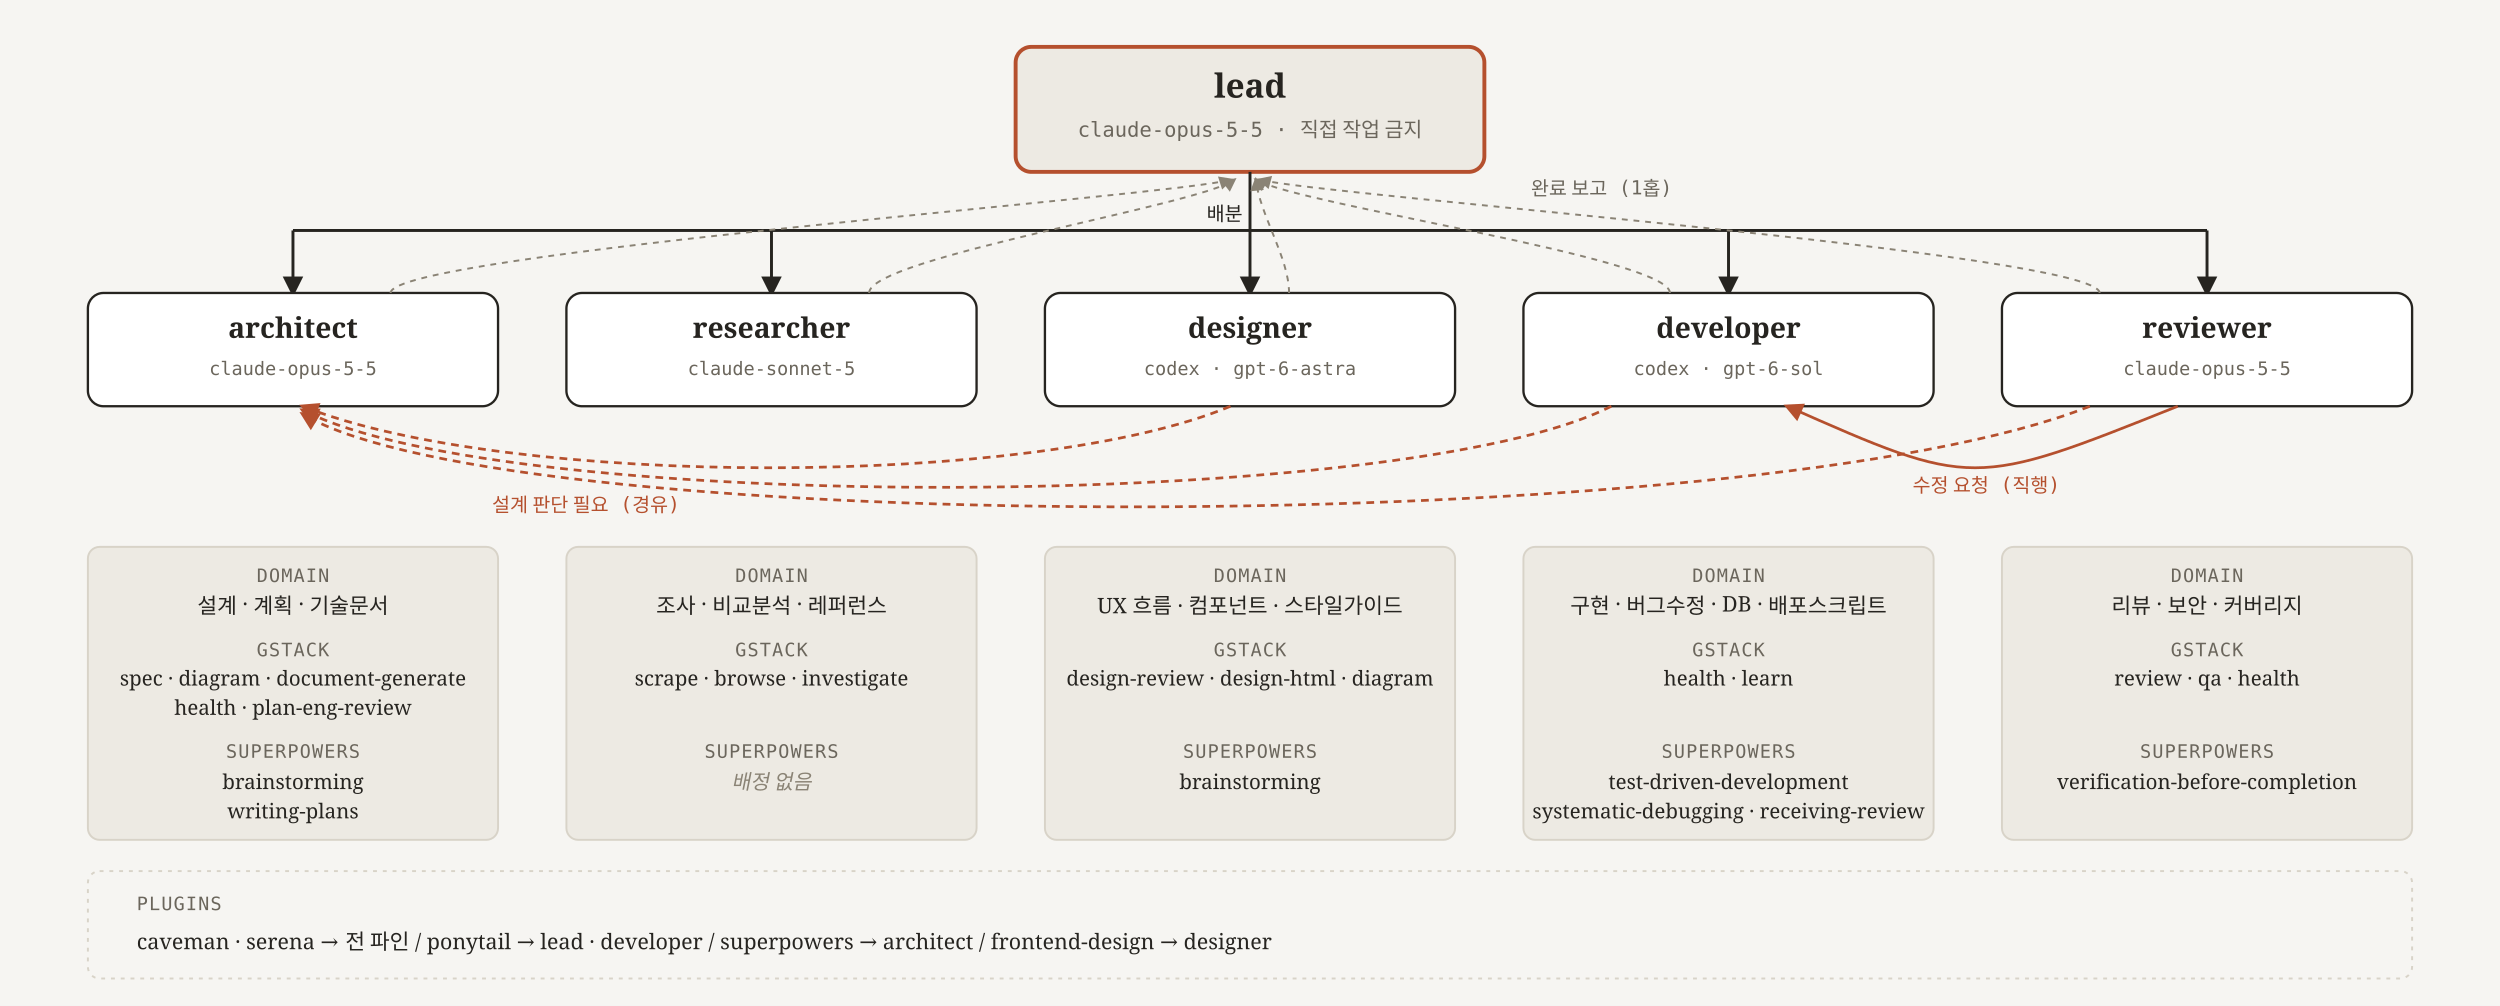
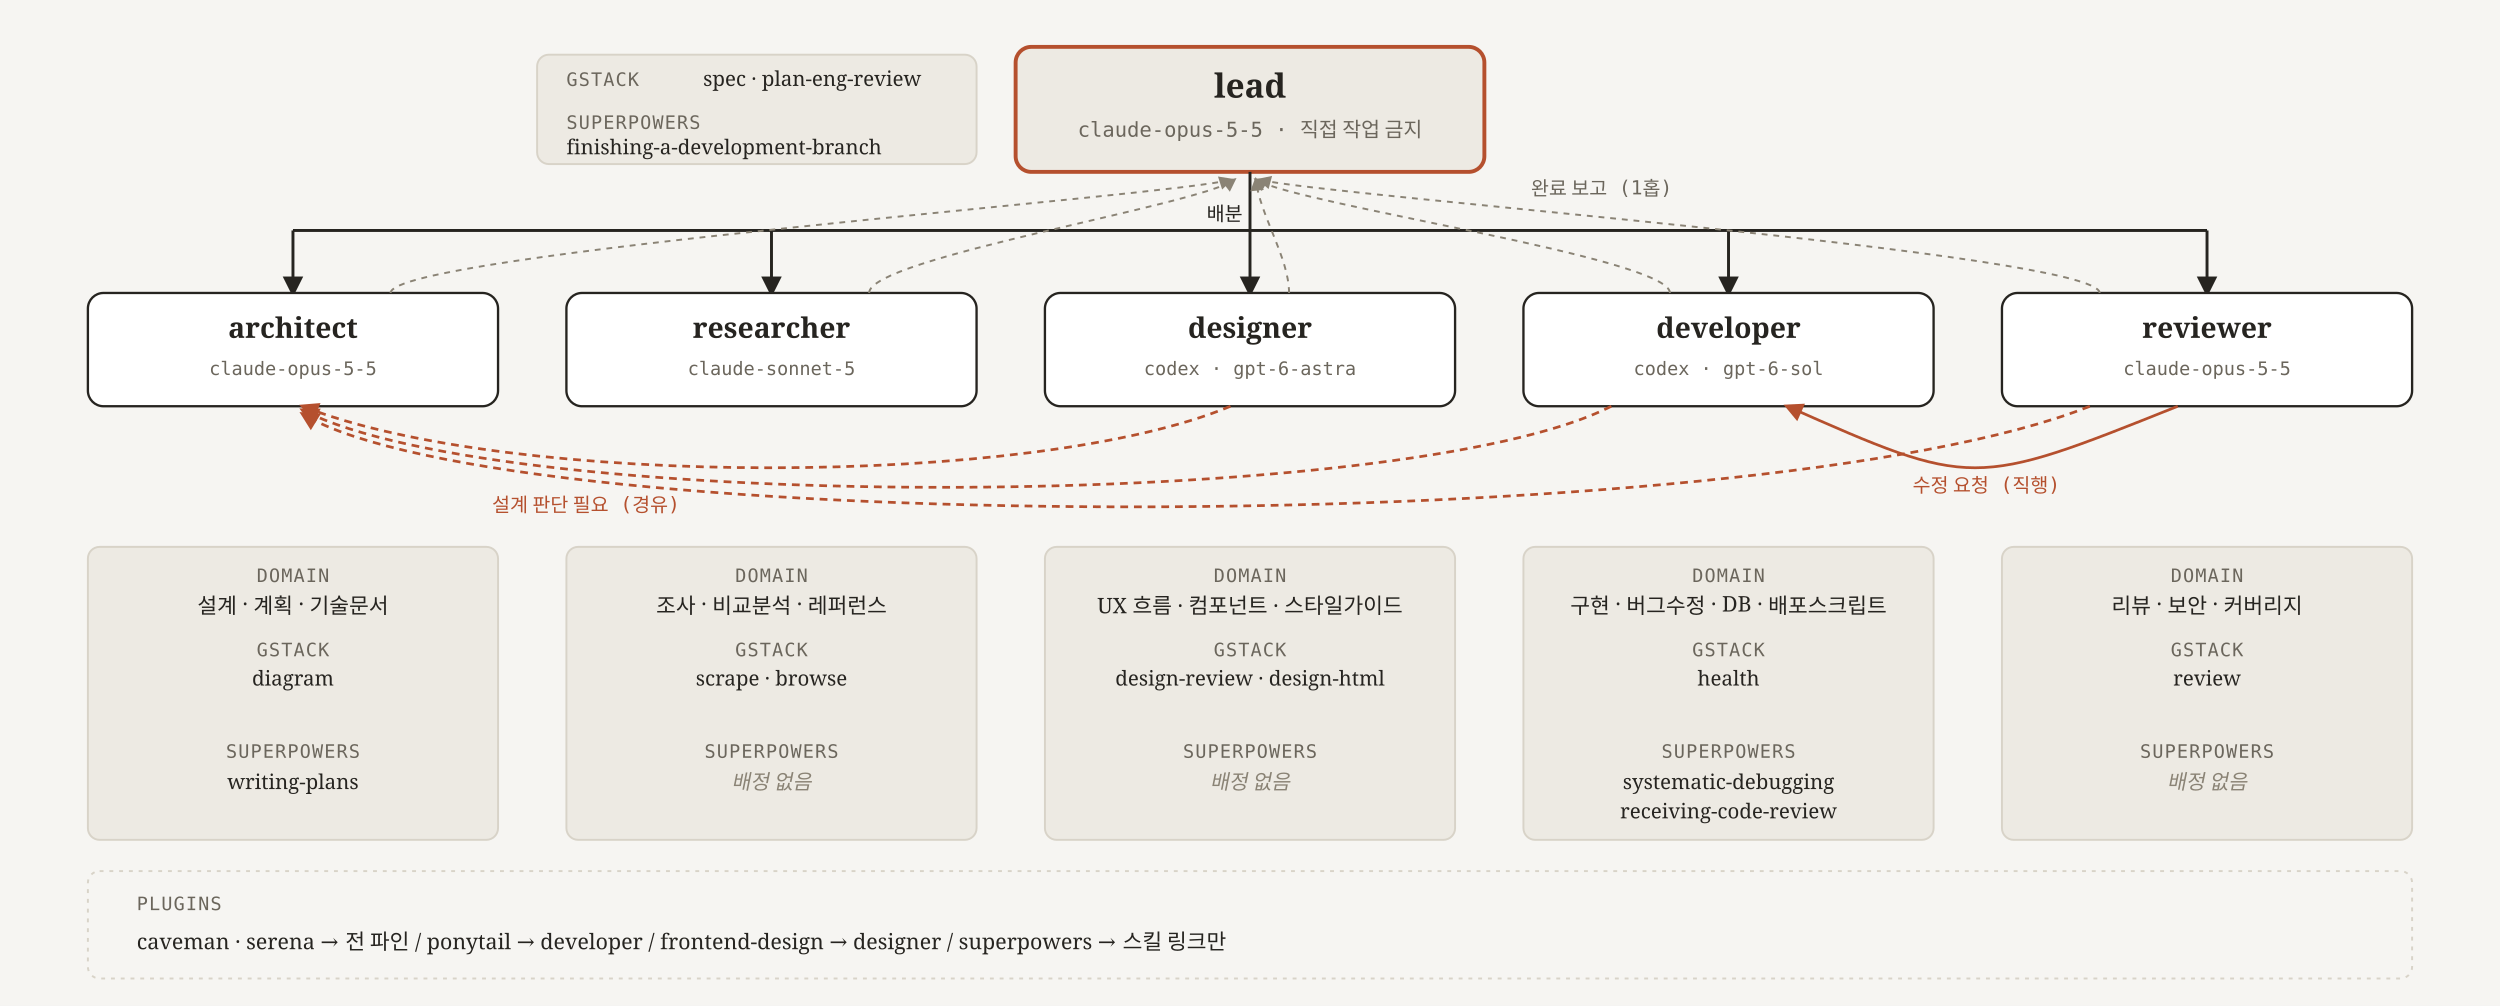
<svg xmlns="http://www.w3.org/2000/svg" viewBox="0 0 1280 515" font-family="Georgia, 'Iowan Old Style', serif" role="img" aria-label="lead 파인이 맨 위에서 5개 역할 파인(architect, researcher, designer, developer, reviewer)에게 작업을 배분하고 보고를 받는 구조. reviewer는 코드 품질 수정요청을 developer에게 직행으로 보내고, developer/designer/reviewer는 설계 판단이 필요할 때(설계 이탈, 설계 정합성 위반 등) architect를 경유한다.">
  <defs>
    <marker id="arrow" viewBox="0 0 10 10" refX="8" refY="5" markerWidth="7" markerHeight="7" orient="auto-start-reverse">
      <path d="M0,0 L10,5 L0,10 z" fill="#262420" />
    </marker>
    <marker id="arrow-dim" viewBox="0 0 10 10" refX="8" refY="5" markerWidth="7" markerHeight="7" orient="auto-start-reverse">
      <path d="M0,0 L10,5 L0,10 z" fill="#8a8375" />
    </marker>
    <marker id="arrow-accent" viewBox="0 0 10 10" refX="8" refY="5" markerWidth="7" markerHeight="7" orient="auto-start-reverse">
      <path d="M0,0 L10,5 L0,10 z" fill="#b5502e" />
    </marker>
  </defs>
  <rect x="0" y="0" width="1280" height="515" fill="#f6f5f2" />
  <rect x="520" y="24" width="240" height="64" rx="8" fill="#edeae3" stroke="#b5502e" stroke-width="2" />
  <text x="640" y="50" text-anchor="middle" font-size="17" font-weight="600" fill="#262420">lead</text>
  <text x="640" y="70" text-anchor="middle" font-family="ui-monospace, Consolas, monospace" font-size="10.5" fill="#6b665c">claude-opus-5-5 · 직접 작업 금지</text>
+   <rect x="275" y="28" width="225" height="56" rx="6" fill="#edeae3" stroke="#d8d3c8" stroke-width="1" />
+   <text x="290" y="44" font-family="ui-monospace, Consolas, monospace" font-size="9.5" fill="#6b665c" letter-spacing="0.06em">GSTACK</text>
+   <text x="360" y="44" font-size="10.5" fill="#262420">spec · plan-eng-review</text>
+   <text x="290" y="66" font-family="ui-monospace, Consolas, monospace" font-size="9.5" fill="#6b665c" letter-spacing="0.06em">SUPERPOWERS</text>
+   <text x="290" y="79" font-size="10.5" fill="#262420">finishing-a-development-branch</text>
  <line x1="640" y1="88" x2="640" y2="118" stroke="#262420" stroke-width="1.5" />
  <line x1="150" y1="118" x2="1130" y2="118" stroke="#262420" stroke-width="1.5" />
  <line x1="150" y1="118" x2="150" y2="150" stroke="#262420" stroke-width="1.5" marker-end="url(#arrow)" />
  <line x1="395" y1="118" x2="395" y2="150" stroke="#262420" stroke-width="1.5" marker-end="url(#arrow)" />
  <line x1="640" y1="118" x2="640" y2="150" stroke="#262420" stroke-width="1.5" marker-end="url(#arrow)" />
  <line x1="885" y1="118" x2="885" y2="150" stroke="#262420" stroke-width="1.5" marker-end="url(#arrow)" />
  <line x1="1130" y1="118" x2="1130" y2="150" stroke="#262420" stroke-width="1.5" marker-end="url(#arrow)" />
  <text x="627" y="113" text-anchor="middle" font-family="ui-monospace, Consolas, monospace" font-size="10" fill="#262420">배분</text>
  <g>
    <rect x="45" y="150" width="210" height="58" rx="8" fill="#ffffff" stroke="#262420" stroke-width="1.2" />
    <text x="150" y="173" text-anchor="middle" font-size="14.5" font-weight="600" fill="#262420">architect</text>
    <text x="150" y="192" text-anchor="middle" font-family="ui-monospace, Consolas, monospace" font-size="9.5" fill="#6b665c">claude-opus-5-5</text>
  </g>
  <g>
    <rect x="290" y="150" width="210" height="58" rx="8" fill="#ffffff" stroke="#262420" stroke-width="1.2" />
    <text x="395" y="173" text-anchor="middle" font-size="14.5" font-weight="600" fill="#262420">researcher</text>
    <text x="395" y="192" text-anchor="middle" font-family="ui-monospace, Consolas, monospace" font-size="9.5" fill="#6b665c">claude-sonnet-5</text>
  </g>
  <g>
    <rect x="535" y="150" width="210" height="58" rx="8" fill="#ffffff" stroke="#262420" stroke-width="1.2" />
    <text x="640" y="173" text-anchor="middle" font-size="14.5" font-weight="600" fill="#262420">designer</text>
    <text x="640" y="192" text-anchor="middle" font-family="ui-monospace, Consolas, monospace" font-size="9.5" fill="#6b665c">codex · gpt-6-astra</text>
  </g>
  <g>
    <rect x="780" y="150" width="210" height="58" rx="8" fill="#ffffff" stroke="#262420" stroke-width="1.2" />
    <text x="885" y="173" text-anchor="middle" font-size="14.5" font-weight="600" fill="#262420">developer</text>
    <text x="885" y="192" text-anchor="middle" font-family="ui-monospace, Consolas, monospace" font-size="9.5" fill="#6b665c">codex · gpt-6-sol</text>
  </g>
  <g>
    <rect x="1025" y="150" width="210" height="58" rx="8" fill="#ffffff" stroke="#262420" stroke-width="1.2" />
    <text x="1130" y="173" text-anchor="middle" font-size="14.5" font-weight="600" fill="#262420">reviewer</text>
    <text x="1130" y="192" text-anchor="middle" font-family="ui-monospace, Consolas, monospace" font-size="9.5" fill="#6b665c">claude-opus-5-5</text>
  </g>
  <path d="M 200 150 C 200 130, 605 100, 630 92" fill="none" stroke="#8a8375" stroke-width="1" stroke-dasharray="3,3" marker-end="url(#arrow-dim)" />
  <path d="M 445 150 C 445 132, 615 105, 632 92" fill="none" stroke="#8a8375" stroke-width="1" stroke-dasharray="3,3" marker-end="url(#arrow-dim)" />
  <path d="M 660 150 C 660 132, 645 110, 643 92" fill="none" stroke="#8a8375" stroke-width="1" stroke-dasharray="3,3" marker-end="url(#arrow-dim)" />
  <path d="M 855 150 C 855 132, 665 105, 643 92" fill="none" stroke="#8a8375" stroke-width="1" stroke-dasharray="3,3" marker-end="url(#arrow-dim)" />
  <path d="M 1075 150 C 1075 130, 675 100, 645 92" fill="none" stroke="#8a8375" stroke-width="1" stroke-dasharray="3,3" marker-end="url(#arrow-dim)" />
  <text x="820" y="100" text-anchor="middle" font-family="ui-monospace, Consolas, monospace" font-size="10" fill="#6b665c">완료 보고 (1홉)</text>
  <path d="M 1115 208 C 1010 250, 1010 250, 915 208" fill="none" stroke="#b5502e" stroke-width="1.4" marker-end="url(#arrow-accent)" />
  <text x="1017" y="252" text-anchor="middle" font-family="ui-monospace, Consolas, monospace" font-size="10" fill="#b5502e">수정 요청 (직행)</text>
  <path d="M 630 208 C 530 250, 260 250, 155 208" fill="none" stroke="#b5502e" stroke-width="1.4" stroke-dasharray="4,3" marker-end="url(#arrow-accent)" />
  <path d="M 825 208 C 720 262, 260 264, 155 210" fill="none" stroke="#b5502e" stroke-width="1.4" stroke-dasharray="4,3" marker-end="url(#arrow-accent)" />
  <path d="M 1070 208 C 900 276, 260 276, 155 212" fill="none" stroke="#b5502e" stroke-width="1.4" stroke-dasharray="4,3" marker-end="url(#arrow-accent)" />
  <text x="300" y="262" text-anchor="middle" font-family="ui-monospace, Consolas, monospace" font-size="10" fill="#b5502e">설계 판단 필요 (경유)</text>
  <rect x="45" y="280" width="210" height="150" rx="6" fill="#edeae3" stroke="#d8d3c8" stroke-width="1" />
  <text x="150" y="298" text-anchor="middle" font-family="ui-monospace, Consolas, monospace" font-size="9.5" fill="#6b665c" letter-spacing="0.06em">DOMAIN</text>
  <text x="150" y="314" text-anchor="middle" font-size="11" fill="#262420">설계 · 계획 · 기술문서</text>
  <text x="150" y="336" text-anchor="middle" font-family="ui-monospace, Consolas, monospace" font-size="9.5" fill="#6b665c" letter-spacing="0.06em">GSTACK</text>
-   <text x="150" y="351" text-anchor="middle" font-size="10.5" fill="#262420">spec · diagram · document-generate</text>
-   <text x="150" y="366" text-anchor="middle" font-size="10.5" fill="#262420">health · plan-eng-review</text>
+   <text x="150" y="351" text-anchor="middle" font-size="10.5" fill="#262420">diagram</text>
  <text x="150" y="388" text-anchor="middle" font-family="ui-monospace, Consolas, monospace" font-size="9.5" fill="#6b665c" letter-spacing="0.06em">SUPERPOWERS</text>
-   <text x="150" y="404" text-anchor="middle" font-size="10.5" fill="#262420">brainstorming</text>
-   <text x="150" y="419" text-anchor="middle" font-size="10.5" fill="#262420">writing-plans</text>
+   <text x="150" y="404" text-anchor="middle" font-size="10.5" fill="#262420">writing-plans</text>
  <rect x="290" y="280" width="210" height="150" rx="6" fill="#edeae3" stroke="#d8d3c8" stroke-width="1" />
  <text x="395" y="298" text-anchor="middle" font-family="ui-monospace, Consolas, monospace" font-size="9.5" fill="#6b665c" letter-spacing="0.06em">DOMAIN</text>
  <text x="395" y="314" text-anchor="middle" font-size="11" fill="#262420">조사 · 비교분석 · 레퍼런스</text>
  <text x="395" y="336" text-anchor="middle" font-family="ui-monospace, Consolas, monospace" font-size="9.5" fill="#6b665c" letter-spacing="0.06em">GSTACK</text>
-   <text x="395" y="351" text-anchor="middle" font-size="10.5" fill="#262420">scrape · browse · investigate</text>
+   <text x="395" y="351" text-anchor="middle" font-size="10.5" fill="#262420">scrape · browse</text>
  <text x="395" y="388" text-anchor="middle" font-family="ui-monospace, Consolas, monospace" font-size="9.5" fill="#6b665c" letter-spacing="0.06em">SUPERPOWERS</text>
  <text x="395" y="404" text-anchor="middle" font-size="10.5" fill="#8a8375" font-style="italic">배정 없음</text>
  <rect x="535" y="280" width="210" height="150" rx="6" fill="#edeae3" stroke="#d8d3c8" stroke-width="1" />
  <text x="640" y="298" text-anchor="middle" font-family="ui-monospace, Consolas, monospace" font-size="9.5" fill="#6b665c" letter-spacing="0.06em">DOMAIN</text>
  <text x="640" y="314" text-anchor="middle" font-size="11" fill="#262420">UX 흐름 · 컴포넌트 · 스타일가이드</text>
  <text x="640" y="336" text-anchor="middle" font-family="ui-monospace, Consolas, monospace" font-size="9.5" fill="#6b665c" letter-spacing="0.06em">GSTACK</text>
-   <text x="640" y="351" text-anchor="middle" font-size="10.5" fill="#262420">design-review · design-html · diagram</text>
+   <text x="640" y="351" text-anchor="middle" font-size="10.5" fill="#262420">design-review · design-html</text>
  <text x="640" y="388" text-anchor="middle" font-family="ui-monospace, Consolas, monospace" font-size="9.5" fill="#6b665c" letter-spacing="0.06em">SUPERPOWERS</text>
-   <text x="640" y="404" text-anchor="middle" font-size="10.5" fill="#262420">brainstorming</text>
+   <text x="640" y="404" text-anchor="middle" font-size="10.5" fill="#8a8375" font-style="italic">배정 없음</text>
  <rect x="780" y="280" width="210" height="150" rx="6" fill="#edeae3" stroke="#d8d3c8" stroke-width="1" />
  <text x="885" y="298" text-anchor="middle" font-family="ui-monospace, Consolas, monospace" font-size="9.5" fill="#6b665c" letter-spacing="0.06em">DOMAIN</text>
  <text x="885" y="314" text-anchor="middle" font-size="11" fill="#262420">구현 · 버그수정 · DB · 배포스크립트</text>
  <text x="885" y="336" text-anchor="middle" font-family="ui-monospace, Consolas, monospace" font-size="9.5" fill="#6b665c" letter-spacing="0.06em">GSTACK</text>
-   <text x="885" y="351" text-anchor="middle" font-size="10.5" fill="#262420">health · learn</text>
+   <text x="885" y="351" text-anchor="middle" font-size="10.5" fill="#262420">health</text>
  <text x="885" y="388" text-anchor="middle" font-family="ui-monospace, Consolas, monospace" font-size="9.5" fill="#6b665c" letter-spacing="0.06em">SUPERPOWERS</text>
-   <text x="885" y="404" text-anchor="middle" font-size="10.5" fill="#262420">test-driven-development</text>
-   <text x="885" y="419" text-anchor="middle" font-size="10.5" fill="#262420">systematic-debugging · receiving-review</text>
+   <text x="885" y="404" text-anchor="middle" font-size="10.5" fill="#262420">systematic-debugging</text>
+   <text x="885" y="419" text-anchor="middle" font-size="10.5" fill="#262420">receiving-code-review</text>
  <rect x="1025" y="280" width="210" height="150" rx="6" fill="#edeae3" stroke="#d8d3c8" stroke-width="1" />
  <text x="1130" y="298" text-anchor="middle" font-family="ui-monospace, Consolas, monospace" font-size="9.5" fill="#6b665c" letter-spacing="0.06em">DOMAIN</text>
  <text x="1130" y="314" text-anchor="middle" font-size="11" fill="#262420">리뷰 · 보안 · 커버리지</text>
  <text x="1130" y="336" text-anchor="middle" font-family="ui-monospace, Consolas, monospace" font-size="9.5" fill="#6b665c" letter-spacing="0.06em">GSTACK</text>
-   <text x="1130" y="351" text-anchor="middle" font-size="10.5" fill="#262420">review · qa · health</text>
+   <text x="1130" y="351" text-anchor="middle" font-size="10.5" fill="#262420">review</text>
  <text x="1130" y="388" text-anchor="middle" font-family="ui-monospace, Consolas, monospace" font-size="9.5" fill="#6b665c" letter-spacing="0.06em">SUPERPOWERS</text>
-   <text x="1130" y="404" text-anchor="middle" font-size="10.5" fill="#262420">verification-before-completion</text>
+   <text x="1130" y="404" text-anchor="middle" font-size="10.5" fill="#8a8375" font-style="italic">배정 없음</text>
  <rect x="45" y="446" width="1190" height="55" rx="6" fill="none" stroke="#d8d3c8" stroke-width="1" stroke-dasharray="2,3" />
  <text x="70" y="466" font-family="ui-monospace, Consolas, monospace" font-size="9.5" fill="#6b665c" letter-spacing="0.06em">PLUGINS</text>
-   <text x="70" y="486" font-size="11" fill="#262420">caveman · serena → 전 파인 / ponytail → lead · developer / superpowers → architect / frontend-design → designer</text>
+   <text x="70" y="486" font-size="11" fill="#262420">caveman · serena → 전 파인 / ponytail → developer / frontend-design → designer / superpowers → 스킬 링크만</text>
</svg>
